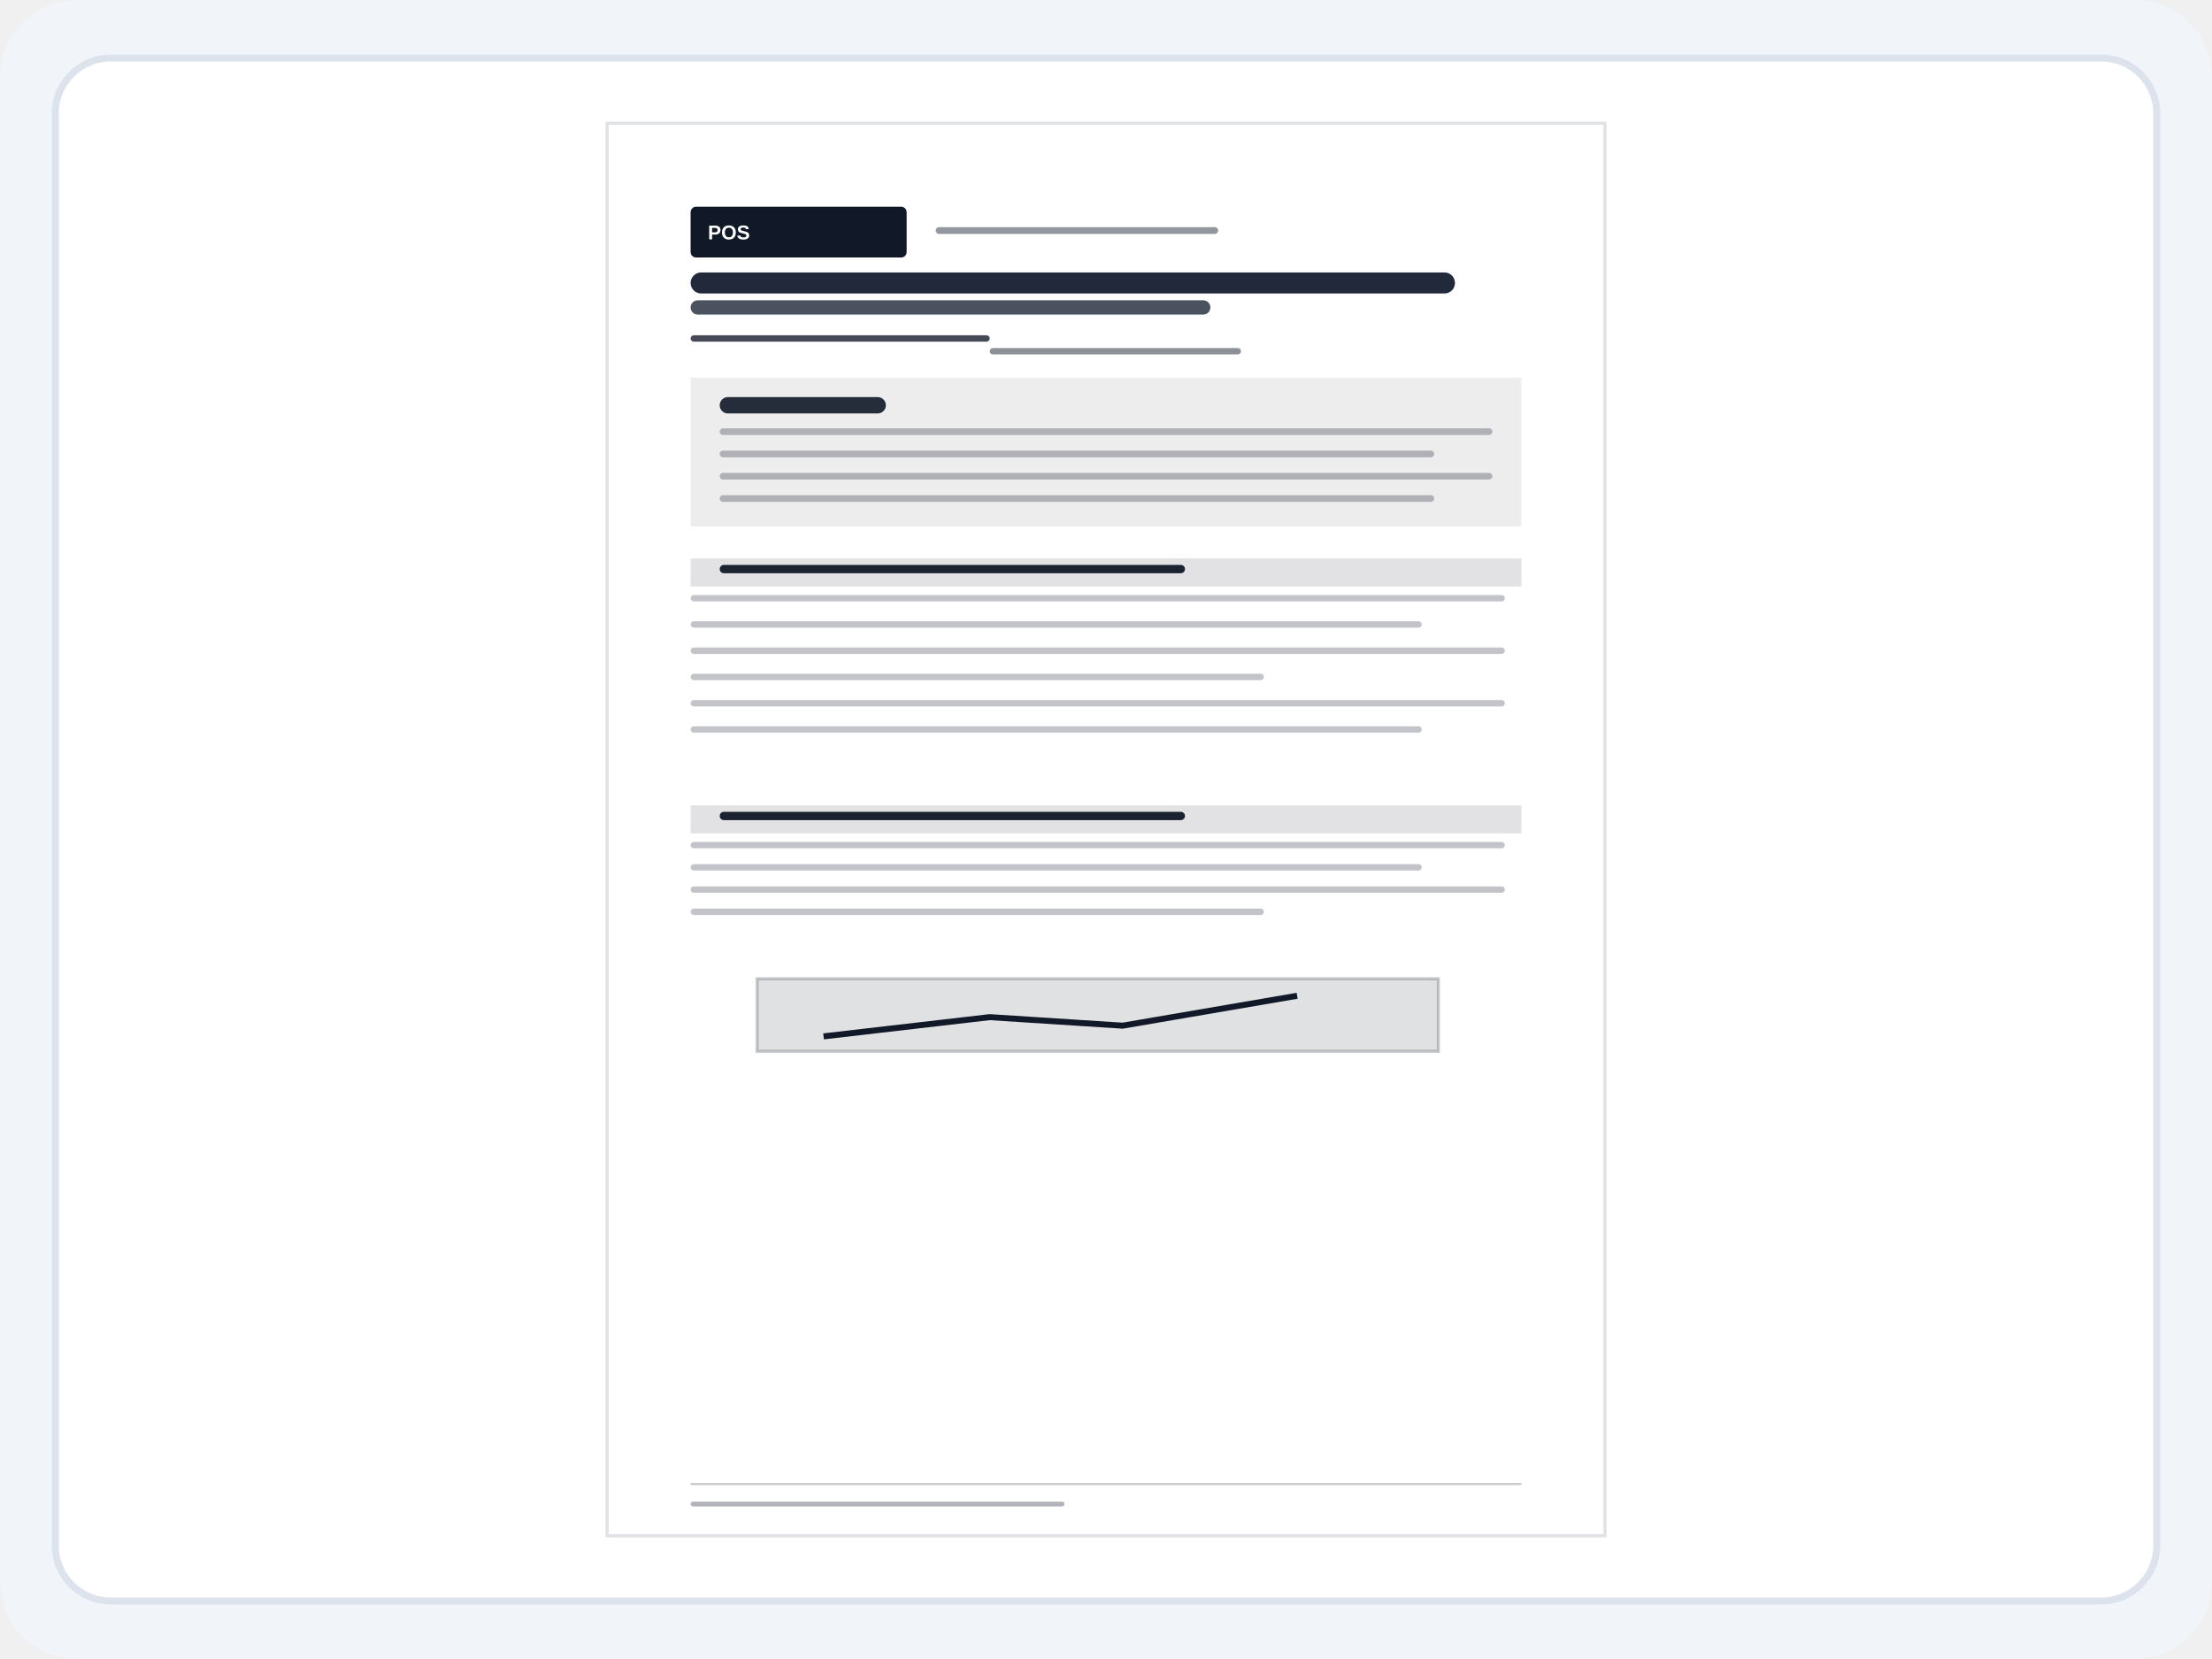
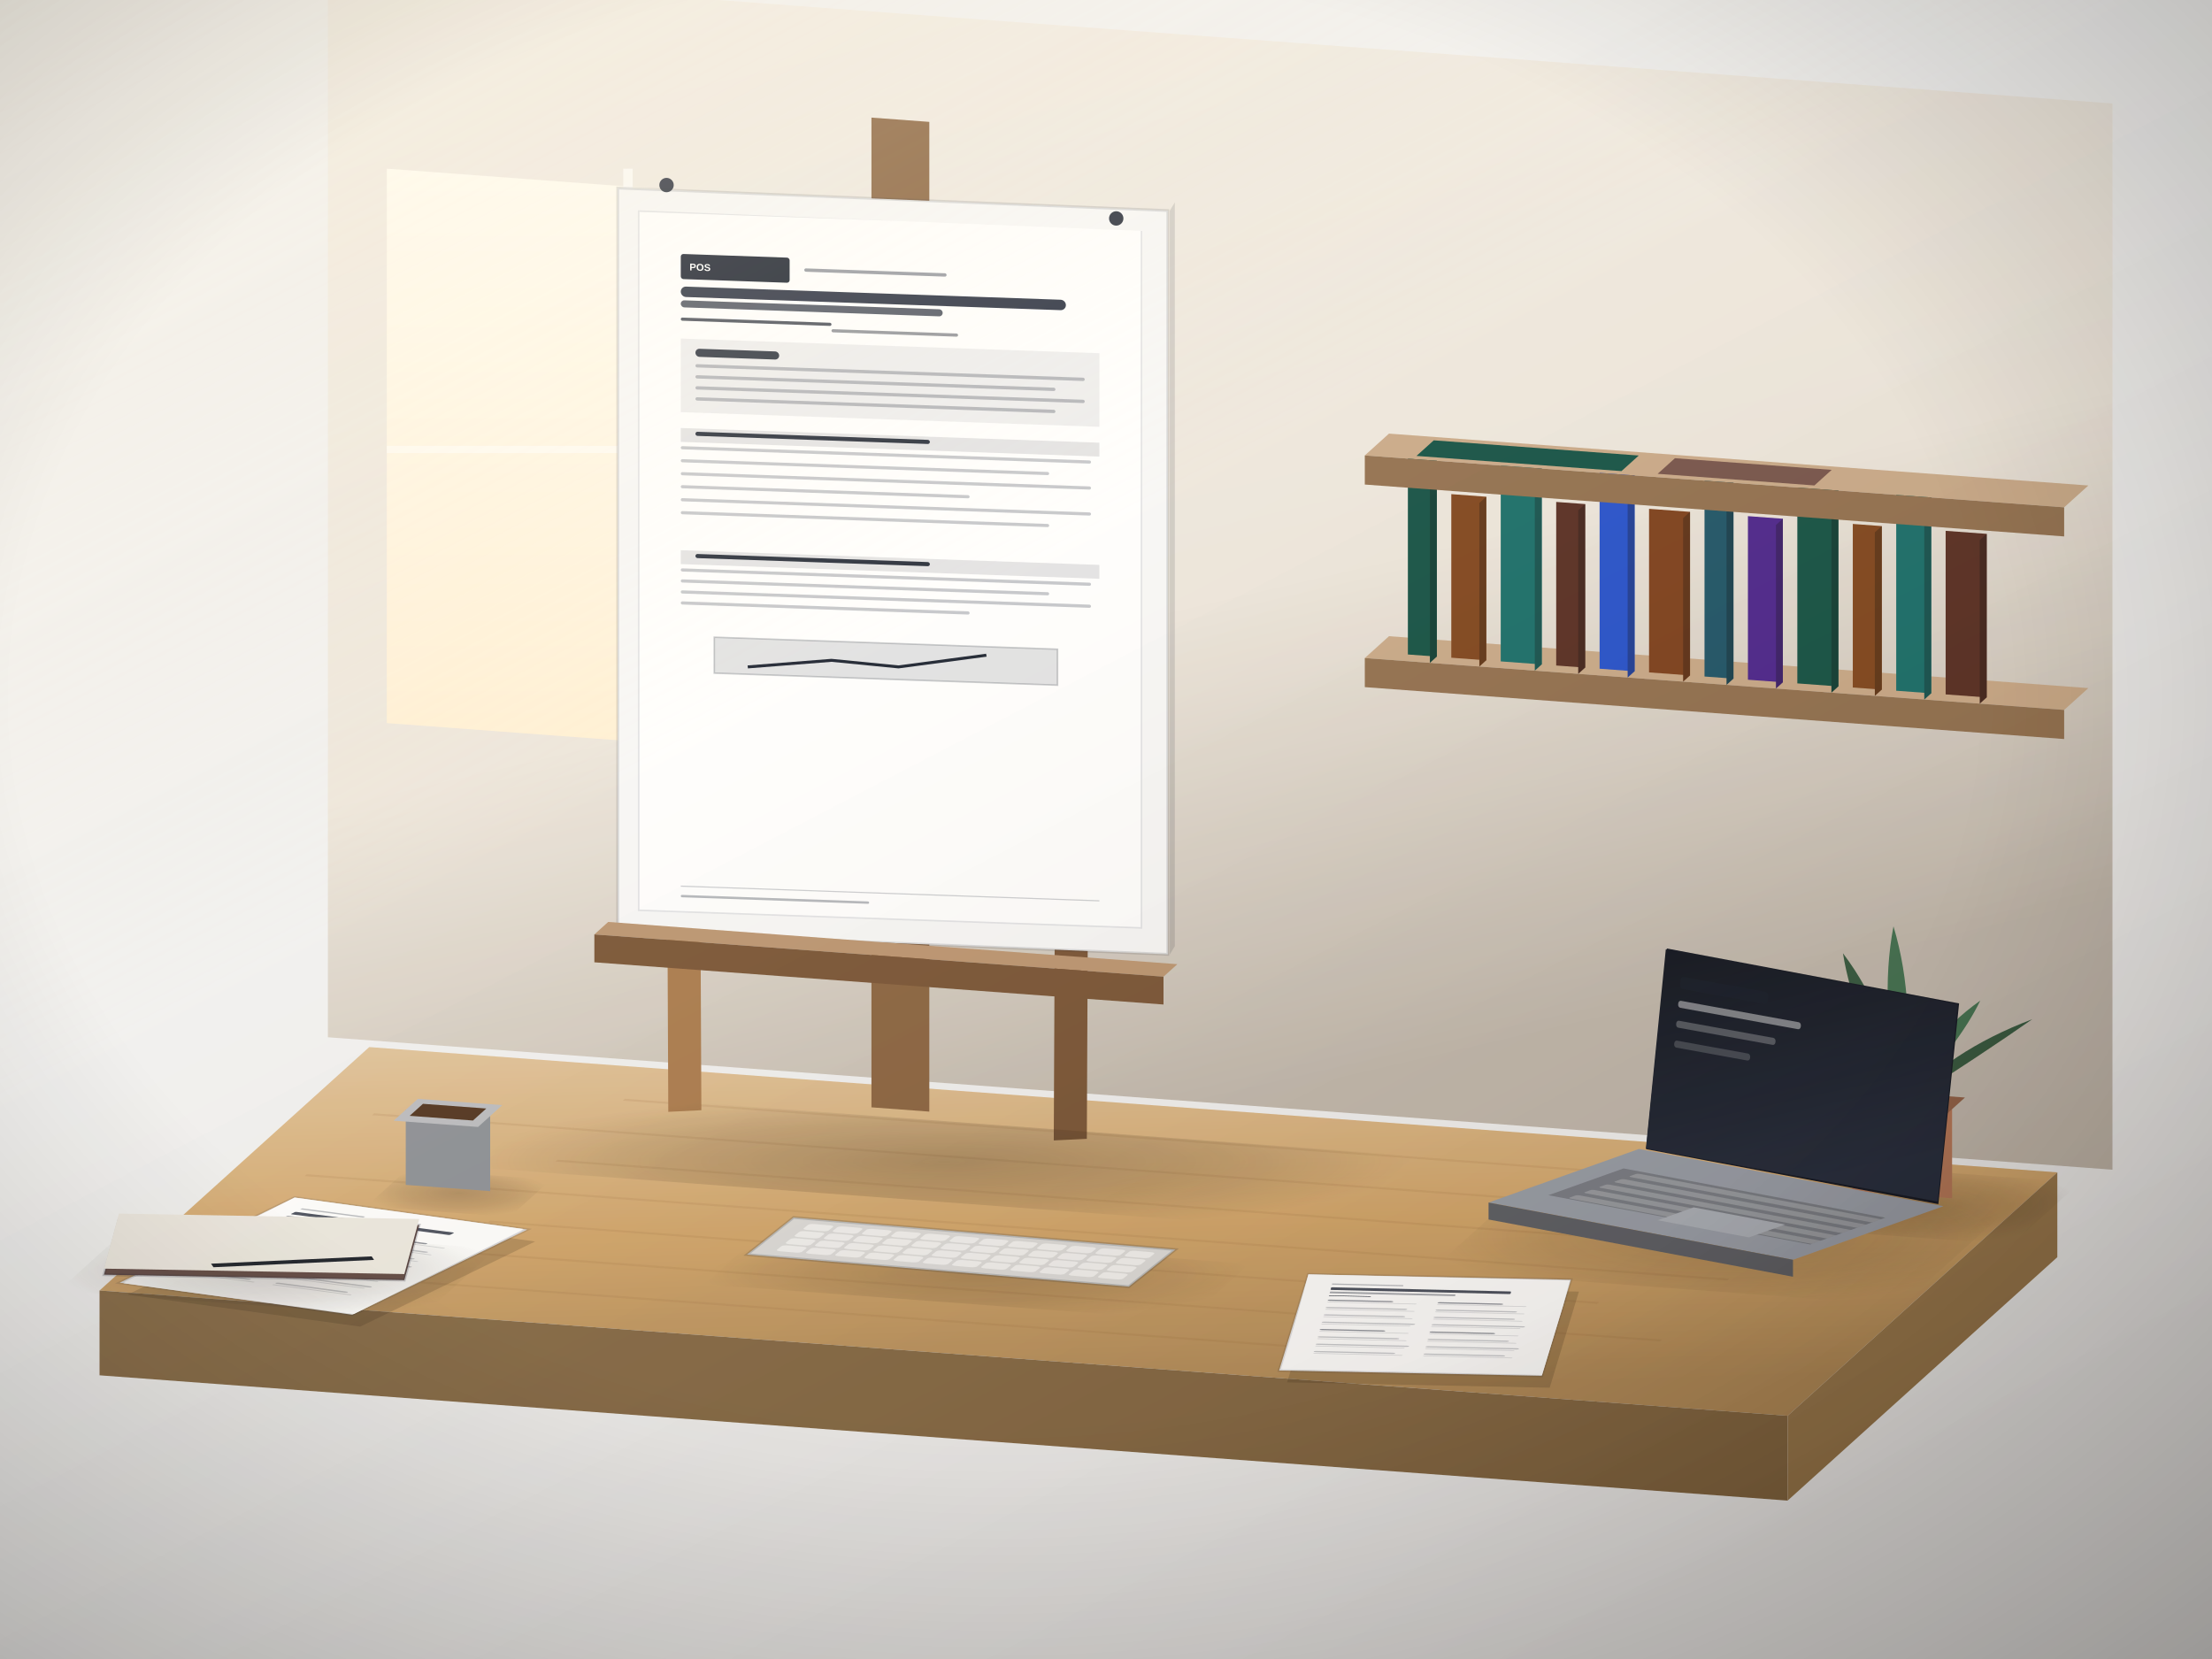
- <svg xmlns="http://www.w3.org/2000/svg" width="320" height="240" viewBox="0 0 320 240" role="img" aria-label="PoS Proceedings template preview" data-template-id="pos-proceedings">
-   <rect width="320" height="240" rx="11.2" fill="#F1F4F8" />
-   <rect x="8" y="8.4" width="304" height="223.2" rx="8" fill="#FFFFFF" stroke="#DCE3EC" />
-   <svg x="87.6" y="17.6" width="144.81" height="204.8" viewBox="0 0 320 452.57" preserveAspectRatio="none" aria-hidden="true">
-     <rect width="320" height="452.57" fill="#FFFFFF" />
-     <rect x="0.5" y="0.5" width="319" height="451.57" fill="none" stroke="#0F172A1f" />
-     <rect x="27.2" y="27.2" width="69.06" height="16.22" rx="1.74" fill="#111827" />
-     <text x="32.72" y="37.63" font-size="6.37" font-family="Arial, sans-serif" font-weight="700" fill="#FFFFFF">POS</text>
-     <rect x="105.55" y="33.72" width="90.3" height="2.17" rx="1.09" fill="#0F172A73" opacity="1" />
-     <rect x="27.2" y="48.2" width="244.35" height="6.73" rx="3.37" fill="#0F172A" opacity="0.92" />
-     <rect x="27.2" y="57.11" width="166.16" height="4.56" rx="2.28" fill="#0F172A" opacity="0.75" />
-     <rect x="27.2" y="68.29" width="95.62" height="2.04" rx="1.02" fill="#111827c7" opacity="1" />
-     <rect x="122.82" y="72.37" width="80.32" height="2.04" rx="1.02" fill="#1118277a" opacity="1" />
-     <rect x="27.2" y="81.87" width="265.6" height="47.52" fill="#11182713" />
-     <rect x="36.5" y="88.05" width="53.12" height="5.23" rx="2.61" fill="#111827" opacity="0.9" />
-     <rect x="36.5" y="98.03" width="247.01" height="2.14" rx="1.07" fill="#0F172A47" opacity="1" />
-     <rect x="36.5" y="105.16" width="228.42" height="2.14" rx="1.07" fill="#0F172A47" opacity="1" />
-     <rect x="36.5" y="112.28" width="247.01" height="2.14" rx="1.07" fill="#0F172A47" opacity="1" />
-     <rect x="36.5" y="119.41" width="228.42" height="2.14" rx="1.07" fill="#0F172A47" opacity="1" />
-     <rect x="27.2" y="139.64" width="265.6" height="8.96" fill="#1118271f" />
-     <rect x="36.5" y="141.7" width="148.74" height="2.66" rx="1.33" fill="#111827" opacity="0.95" />
-     <rect x="27.2" y="151.33" width="260.29" height="2.04" rx="1.02" fill="#0F172A40" opacity="1" />
-     <rect x="27.2" y="159.72" width="233.73" height="2.04" rx="1.02" fill="#0F172A40" opacity="1" />
-     <rect x="27.2" y="168.11" width="260.29" height="2.04" rx="1.02" fill="#0F172A40" opacity="1" />
-     <rect x="27.2" y="176.5" width="183.26" height="2.04" rx="1.02" fill="#0F172A40" opacity="1" />
-     <rect x="27.2" y="184.9" width="260.29" height="2.04" rx="1.02" fill="#0F172A40" opacity="1" />
-     <rect x="27.2" y="193.29" width="233.73" height="2.04" rx="1.02" fill="#0F172A40" opacity="1" />
-     <rect x="27.2" y="218.57" width="265.6" height="8.96" fill="#1118271f" />
-     <rect x="36.5" y="220.63" width="148.74" height="2.66" rx="1.33" fill="#111827" opacity="0.95" />
-     <rect x="27.2" y="230.26" width="260.29" height="2.04" rx="1.02" fill="#0F172A40" opacity="1" />
-     <rect x="27.2" y="237.36" width="233.73" height="2.04" rx="1.02" fill="#0F172A40" opacity="1" />
-     <rect x="27.2" y="244.47" width="260.29" height="2.04" rx="1.02" fill="#0F172A40" opacity="1" />
-     <rect x="27.2" y="251.57" width="183.26" height="2.04" rx="1.02" fill="#0F172A40" opacity="1" />
-     <rect x="48.45" y="273.98" width="217.79" height="23.22" fill="#11182721" stroke="#11182738" />
-     <path d="M69.7 292.42 L122.82 286.27 L165.31 289 L221.09 279.44" fill="none" stroke="#111827" stroke-width="1.92" />
-     <rect x="27.2" y="435.16" width="265.6" height="0.72" fill="#0F172A38" />
-     <rect x="27.2" y="441.15" width="119.52" height="1.54" rx="0.77" fill="#0F172A52" opacity="1" />
-   </svg>
+ <svg xmlns="http://www.w3.org/2000/svg" width="800" height="600" viewBox="0 0 800 600" role="img" aria-label="PoS Proceedings template preview" data-template-id="pos-proceedings">
+   <defs>
+     <linearGradient id="tp-pos-proceedings-wall-1" x1="0" y1="0" x2="0.35" y2="1">
+       <stop offset="0" stop-color="#f0ebe3" />
+       <stop offset="0.62" stop-color="#ece5db" />
+       <stop offset="1" stop-color="#bfb6ab" />
+     </linearGradient>
+     <linearGradient id="tp-pos-proceedings-window-2" x1="0" y1="0" x2="0" y2="1">
+       <stop offset="0" stop-color="#FFFCF2" />
+       <stop offset="1" stop-color="#FFEFD2" />
+     </linearGradient>
+     <linearGradient id="tp-pos-proceedings-desk-3" x1="0" y1="0" x2="0.15" y2="1">
+       <stop offset="0" stop-color="#e0c299" />
+       <stop offset="0.55" stop-color="#d0a265" />
+       <stop offset="1" stop-color="#af8855" />
+     </linearGradient>
+     <clipPath id="tp-pos-proceedings-grain-4">
+       <path d="M133.54 378.69 L744.06 424 L646.52 512.04 L36 466.73 Z" />
+     </clipPath>
+     <radialGradient id="tp-pos-proceedings-shadow-5" cx="0.5" cy="0.5" r="0.5">
+       <stop offset="0" stop-color="#22160A" stop-opacity="0.26" />
+       <stop offset="0.6" stop-color="#22160A" stop-opacity="0.13" />
+       <stop offset="1" stop-color="#22160A" stop-opacity="0" />
+     </radialGradient>
+     <clipPath id="tp-pos-proceedings-board-6">
+       <path d="M230.71 76.05 L414.42 83.58 L414.42 337.67 L230.71 330.14 Z" />
+     </clipPath>
+     <radialGradient id="tp-pos-proceedings-shadow-7" cx="0.5" cy="0.5" r="0.5">
+       <stop offset="0" stop-color="#22160A" stop-opacity="0.24" />
+       <stop offset="0.6" stop-color="#22160A" stop-opacity="0.12" />
+       <stop offset="1" stop-color="#22160A" stop-opacity="0" />
+     </radialGradient>
+     <radialGradient id="tp-pos-proceedings-shadow-8" cx="0.5" cy="0.5" r="0.5">
+       <stop offset="0" stop-color="#22160A" stop-opacity="0.22" />
+       <stop offset="0.6" stop-color="#22160A" stop-opacity="0.11" />
+       <stop offset="1" stop-color="#22160A" stop-opacity="0" />
+     </radialGradient>
+     <radialGradient id="tp-pos-proceedings-shadow-9" cx="0.5" cy="0.5" r="0.5">
+       <stop offset="0" stop-color="#22160A" stop-opacity="0.2" />
+       <stop offset="0.6" stop-color="#22160A" stop-opacity="0.1" />
+       <stop offset="1" stop-color="#22160A" stop-opacity="0" />
+     </radialGradient>
+     <clipPath id="tp-pos-proceedings-keys-10">
+       <path d="M587.18 422.58 L681.87 440.39 L654.68 450.08 L559.98 432.27 Z" />
+     </clipPath>
+     <clipPath id="tp-pos-proceedings-screen-11">
+       <path d="M602.46 343.37 L708.16 363.24 L700.66 435.82 L594.95 415.95 Z" />
+     </clipPath>
+     <linearGradient id="tp-pos-proceedings-page-12" x1="0" y1="1" x2="1" y2="0">
+       <stop offset="0" stop-color="#FFFFFF" />
+       <stop offset="1" stop-color="#ececee" />
+     </linearGradient>
+     <clipPath id="tp-pos-proceedings-sheet-13">
+       <path d="M106.56 433.11 L190.68 444.69 L127.42 475.48 L43.3 463.9 Z" />
+     </clipPath>
+     <linearGradient id="tp-pos-proceedings-page-14" x1="0" y1="1" x2="1" y2="0">
+       <stop offset="0" stop-color="#FFFFFF" />
+       <stop offset="1" stop-color="#ececee" />
+     </linearGradient>
+     <clipPath id="tp-pos-proceedings-sheet-15">
+       <path d="M473.2 460.89 L568.17 462.82 L557.6 497.59 L462.62 495.65 Z" />
+     </clipPath>
+     <radialGradient id="tp-pos-proceedings-shadow-16" cx="0.5" cy="0.5" r="0.5">
+       <stop offset="0" stop-color="#22160A" stop-opacity="0.2" />
+       <stop offset="0.6" stop-color="#22160A" stop-opacity="0.1" />
+       <stop offset="1" stop-color="#22160A" stop-opacity="0" />
+     </radialGradient>
+     <clipPath id="tp-pos-proceedings-keys-17">
+       <path d="M286.99 440.33 L425.05 451.94 L408.23 465.34 L270.16 453.73 Z" />
+     </clipPath>
+     <radialGradient id="tp-pos-proceedings-shadow-18" cx="0.5" cy="0.5" r="0.5">
+       <stop offset="0" stop-color="#22160A" stop-opacity="0.22" />
+       <stop offset="0.6" stop-color="#22160A" stop-opacity="0.11" />
+       <stop offset="1" stop-color="#22160A" stop-opacity="0" />
+     </radialGradient>
+     <linearGradient id="tp-pos-proceedings-warm-19" x1="0" y1="0" x2="0.7" y2="1">
+       <stop offset="0" stop-color="#FFF4DC" stop-opacity="0.42" />
+       <stop offset="0.45" stop-color="#FFF4DC" stop-opacity="0.1" />
+       <stop offset="1" stop-color="#3B2410" stop-opacity="0.14" />
+     </linearGradient>
+     <radialGradient id="tp-pos-proceedings-vignette-20" cx="0.45" cy="0.42" r="0.8">
+       <stop offset="0.55" stop-color="#000000" stop-opacity="0" />
+       <stop offset="1" stop-color="#000000" stop-opacity="0.28" />
+     </radialGradient>
+   </defs>
+   <path d="M118.59 375.14 L764 423.04 L764 37.42 L118.59 -10.48 Z" fill="url(#tp-pos-proceedings-wall-1)" />
+   <path d="M139.9 261.52 L314.33 274.47 L314.33 73.95 L139.9 61 Z" fill="url(#tp-pos-proceedings-window-2)" />
+   <rect x="225.41" y="61" width="3.4" height="200.52" fill="#FFFFFF" opacity="0.72" />
+   <rect x="139.9" y="161.26" width="174.43" height="2.6" fill="#FFFFFF" opacity="0.55" />
+   <path d="M502.35 230.09 L755.28 248.86 L746.53 256.76 L493.6 237.99 Z" fill="#c7a684" />
+   <path d="M493.6 248.51 L746.53 267.28 L746.53 256.76 L493.6 237.99 Z" fill="#8d6a48" />
+   <path d="M509.18 236.7 L519.64 237.48 L519.64 165.18 L509.18 164.4 Z" fill="#094a3d" />
+   <path d="M519.64 237.48 L517.14 239.74 L517.14 167.44 L519.64 165.18 Z" fill="#06352c" />
+   <path d="M524.88 237.87 L537.52 238.81 L537.52 179.65 L524.88 178.71 Z" fill="#7b3e14" />
+   <path d="M537.52 238.81 L535.02 241.07 L535.02 181.91 L537.52 179.65 Z" fill="#592d0e" />
+   <path d="M542.76 239.2 L557.58 240.3 L557.58 167.99 L542.76 166.89 Z" fill="#0f6864" />
+   <path d="M557.58 240.3 L555.08 242.55 L555.08 170.25 L557.58 167.99 Z" fill="#0b4b48" />
+   <path d="M562.82 240.69 L573.28 241.46 L573.28 182.3 L562.82 181.53 Z" fill="#51251a" />
+   <path d="M573.28 241.46 L570.78 243.72 L570.78 184.56 L573.28 182.3 Z" fill="#3a1b13" />
+   <path d="M578.52 241.85 L591.16 242.79 L591.16 170.49 L578.52 169.55 Z" fill="#1c4aca" />
+   <path d="M591.16 242.79 L588.66 245.05 L588.66 172.74 L591.16 170.49 Z" fill="#143591" />
+   <path d="M596.4 243.18 L611.22 244.28 L611.22 185.12 L596.4 184.02 Z" fill="#783813" />
+   <path d="M611.22 244.28 L608.72 246.54 L608.72 187.38 L611.22 185.12 Z" fill="#56280e" />
+   <path d="M616.46 244.67 L626.92 245.44 L626.92 173.14 L616.46 172.36 Z" fill="#144d62" />
+   <path d="M626.92 245.44 L624.42 247.7 L624.42 175.4 L626.92 173.14 Z" fill="#0e3747" />
+   <path d="M632.16 245.83 L644.8 246.77 L644.8 187.61 L632.16 186.67 Z" fill="#451c88" />
+   <path d="M644.8 246.77 L642.3 249.03 L642.3 189.87 L644.8 187.61 Z" fill="#321462" />
+   <path d="M650.03 247.16 L664.86 248.26 L664.86 175.96 L650.03 174.85 Z" fill="#094a3d" />
+   <path d="M664.86 248.26 L662.36 250.52 L662.36 178.21 L664.86 175.96 Z" fill="#06352c" />
+   <path d="M670.09 248.65 L680.56 249.42 L680.56 190.27 L670.09 189.49 Z" fill="#7b3e14" />
+   <path d="M680.56 249.42 L678.06 251.68 L678.06 192.52 L680.56 190.27 Z" fill="#592d0e" />
+   <path d="M685.79 249.81 L698.44 250.75 L698.44 178.45 L685.79 177.51 Z" fill="#0f6864" />
+   <path d="M698.44 250.75 L695.94 253.01 L695.94 180.7 L698.44 178.45 Z" fill="#0b4b48" />
+   <path d="M703.67 251.14 L718.5 252.24 L718.5 193.08 L703.67 191.98 Z" fill="#51251a" />
+   <path d="M718.5 252.24 L716 254.5 L716 195.34 L718.5 193.08 Z" fill="#3a1b13" />
+   <path d="M502.35 156.82 L755.28 175.59 L746.53 183.49 L493.6 164.72 Z" fill="#c7a684" />
+   <path d="M493.6 175.24 L746.53 194.01 L746.53 183.49 L493.6 164.72 Z" fill="#8d6a48" />
+   <path d="M518.54 159.25 L592.68 164.75 L586.42 170.39 L512.29 164.89 Z" fill="#094a3d" />
+   <path d="M605.76 165.72 L662.45 169.93 L656.2 175.57 L599.51 171.36 Z" fill="#704c43" />
+   <path d="M133.54 378.69 L744.06 424 L646.52 512.04 L36 466.73 Z" fill="url(#tp-pos-proceedings-desk-3)" />
+   <path d="M36 497.4 L646.52 542.71 L646.52 512.04 L36 466.73 Z" fill="#81643f" />
+   <path d="M646.52 542.71 L744.06 454.67 L744.06 424 L646.52 512.04 Z" fill="#967549" />
+   <g clip-path="url(#tp-pos-proceedings-grain-4)">
+     <g transform="matrix(4.36 0.32 -1.25 1.13 133.54 378.69)">
+       <rect x="24" y="9.75" width="92" height="0.6" fill="#8A5A2B" opacity="0.13" />
+       <rect x="6" y="19.5" width="118" height="0.6" fill="#8A5A2B" opacity="0.13" />
+       <rect x="24" y="29.25" width="92" height="0.6" fill="#8A5A2B" opacity="0.13" />
+       <rect x="6" y="39" width="118" height="0.6" fill="#8A5A2B" opacity="0.13" />
+       <rect x="24" y="48.75" width="92" height="0.6" fill="#8A5A2B" opacity="0.13" />
+       <rect x="6" y="58.5" width="118" height="0.6" fill="#8A5A2B" opacity="0.13" />
+       <rect x="24" y="68.25" width="92" height="0.6" fill="#8A5A2B" opacity="0.13" />
+     </g>
+   </g>
+   <path d="M241.7 402.11 L240.21 76.91 L252.18 76.34 L253.66 401.53 Z" fill="#a77647" />
+   <path d="M381.11 412.45 L382.59 87.48 L394.56 86.9 L393.07 411.88 Z" fill="#744e2e" />
+   <path d="M315.17 400.48 L315.17 42.53 L336.1 44.08 L336.1 402.03 Z" fill="#865e39" />
+   <path d="M201.62 395.08 L511.41 418.07 L481.4 445.16 L171.61 422.17 Z" fill="url(#tp-pos-proceedings-shadow-5)" />
+   <path d="M423.06 76.2 L424.9 73.18 L424.9 342.18 L423.06 345.19 Z" fill="#0F172A24" />
+   <path d="M223.41 68 L422.35 76.16 L422.35 345.15 L223.41 336.99 Z" fill="#f7f7f7" stroke="#0F172A24" />
+   <g clip-path="url(#tp-pos-proceedings-board-6)">
+     <g transform="matrix(0.57 0.02 0 0.56 230.71 76.05)">
+       <rect width="320" height="452.57" fill="#FFFFFF" />
+       <rect x="0.5" y="0.5" width="319" height="451.57" fill="none" stroke="#0F172A1f" />
+       <rect x="27.2" y="27.2" width="69.06" height="16.22" rx="1.74" fill="#111827" />
+       <text x="32.72" y="37.63" font-size="6.37" font-family="Arial, sans-serif" font-weight="700" fill="#FFFFFF">POS</text>
+       <rect x="105.55" y="33.72" width="90.3" height="2.17" rx="1.09" fill="#0F172A73" opacity="1" />
+       <rect x="27.2" y="48.2" width="244.35" height="6.73" rx="3.37" fill="#0F172A" opacity="0.92" />
+       <rect x="27.2" y="57.11" width="166.16" height="4.56" rx="2.28" fill="#0F172A" opacity="0.75" />
+       <rect x="27.2" y="68.29" width="95.62" height="2.04" rx="1.02" fill="#111827c7" opacity="1" />
+       <rect x="122.82" y="72.37" width="80.32" height="2.04" rx="1.02" fill="#1118277a" opacity="1" />
+       <rect x="27.2" y="81.87" width="265.6" height="47.52" fill="#11182713" />
+       <rect x="36.5" y="88.05" width="53.12" height="5.23" rx="2.61" fill="#111827" opacity="0.9" />
+       <rect x="36.5" y="98.03" width="247.01" height="2.14" rx="1.07" fill="#0F172A47" opacity="1" />
+       <rect x="36.5" y="105.16" width="228.42" height="2.14" rx="1.07" fill="#0F172A47" opacity="1" />
+       <rect x="36.5" y="112.28" width="247.01" height="2.14" rx="1.07" fill="#0F172A47" opacity="1" />
+       <rect x="36.5" y="119.41" width="228.42" height="2.14" rx="1.07" fill="#0F172A47" opacity="1" />
+       <rect x="27.2" y="139.64" width="265.6" height="8.96" fill="#1118271f" />
+       <rect x="36.5" y="141.7" width="148.74" height="2.66" rx="1.33" fill="#111827" opacity="0.95" />
+       <rect x="27.2" y="151.33" width="260.29" height="2.04" rx="1.02" fill="#0F172A40" opacity="1" />
+       <rect x="27.2" y="159.72" width="233.73" height="2.04" rx="1.02" fill="#0F172A40" opacity="1" />
+       <rect x="27.2" y="168.11" width="260.29" height="2.04" rx="1.02" fill="#0F172A40" opacity="1" />
+       <rect x="27.2" y="176.5" width="183.26" height="2.04" rx="1.02" fill="#0F172A40" opacity="1" />
+       <rect x="27.2" y="184.9" width="260.29" height="2.04" rx="1.02" fill="#0F172A40" opacity="1" />
+       <rect x="27.2" y="193.29" width="233.73" height="2.04" rx="1.02" fill="#0F172A40" opacity="1" />
+       <rect x="27.2" y="218.57" width="265.6" height="8.96" fill="#1118271f" />
+       <rect x="36.5" y="220.63" width="148.74" height="2.66" rx="1.33" fill="#111827" opacity="0.95" />
+       <rect x="27.2" y="230.26" width="260.29" height="2.04" rx="1.02" fill="#0F172A40" opacity="1" />
+       <rect x="27.2" y="237.36" width="233.73" height="2.04" rx="1.02" fill="#0F172A40" opacity="1" />
+       <rect x="27.2" y="244.47" width="260.29" height="2.04" rx="1.02" fill="#0F172A40" opacity="1" />
+       <rect x="27.2" y="251.57" width="183.26" height="2.04" rx="1.02" fill="#0F172A40" opacity="1" />
+       <rect x="48.45" y="273.98" width="217.79" height="23.22" fill="#11182721" stroke="#11182738" />
+       <path d="M69.7 292.42 L122.82 286.27 L165.31 289 L221.09 279.44" fill="none" stroke="#111827" stroke-width="1.92" />
+       <rect x="27.2" y="435.16" width="265.6" height="0.72" fill="#0F172A38" />
+       <rect x="27.2" y="441.15" width="119.52" height="1.54" rx="0.77" fill="#0F172A52" opacity="1" />
+     </g>
+   </g>
+   <circle cx="241.06" cy="66.93" r="2.6" fill="#111827eb" />
+   <circle cx="403.7" cy="79" r="2.6" fill="#111827eb" />
+   <path d="M214.96 337.95 L420.8 353.23 L425.8 348.71 L219.96 333.43 Z" fill="#b9916c" />
+   <path d="M214.96 348.03 L420.8 363.3 L420.8 353.23 L214.96 337.95 Z" fill="#744e2e" />
+   <path d="M658.4 420.73 L752.28 427.69 L727.43 450.12 L633.55 443.16 Z" fill="url(#tp-pos-proceedings-shadow-7)" />
+   <path d="M669.89 430.71 L706 433.39 L706 401.14 L669.89 398.46 Z" fill="#b27354" />
+   <path d="M674.55 394.25 L710.66 396.93 L701.34 405.34 L665.23 402.66 Z" fill="#8e5c43" />
+   <path d="M687.94 399.8 Q662.48 382.67 651.03 373.55 Q676.48 382.67 687.94 399.8" fill="#294f35" opacity="0.96" />
+   <path d="M687.94 399.8 Q664.55 375.15 655.15 358.49 Q678.55 375.15 687.94 399.8" fill="#366947" opacity="0.96" />
+   <path d="M687.94 399.8 Q670.23 368.28 666.53 344.75 Q684.23 368.28 687.94 399.8" fill="#294f35" opacity="0.96" />
+   <path d="M687.94 399.8 Q679.37 363.41 684.8 335.03 Q693.37 363.41 687.94 399.8" fill="#366947" opacity="0.96" />
+   <path d="M687.94 399.8 Q686.41 376.84 698.88 361.88 Q700.41 376.84 687.94 399.8" fill="#294f35" opacity="0.96" />
+   <path d="M687.94 399.8 Q695.06 376.85 716.17 361.9 Q709.06 376.85 687.94 399.8" fill="#366947" opacity="0.96" />
+   <path d="M687.94 399.8 Q704.48 380.21 735.01 368.61 Q718.48 380.21 687.94 399.8" fill="#294f35" opacity="0.96" />
+   <path d="M147.36 422.85 L199.25 426.7 L184.37 440.13 L132.48 436.28 Z" fill="url(#tp-pos-proceedings-shadow-8)" />
+   <path d="M146.75 428.53 L177.28 430.79 L177.28 403.63 L146.75 401.36 Z" fill="#888c93" />
+   <path d="M151.13 397.41 L181.65 399.68 L172.9 407.58 L142.37 405.31 Z" fill="#b8babe" />
+   <path d="M152.97 399.21 L175.87 400.91 L171.05 405.25 L148.16 403.55 Z" fill="#4A2C16" />
+   <path d="M165.49 416.73 q10 -3 10 4.5 q0 6.5 -10 3" fill="none" stroke="#888c93" stroke-width="2.4" />
+   <path d="M558.45 422.61 L728.52 435.23 L687.71 472.07 L517.63 459.45 Z" fill="url(#tp-pos-proceedings-shadow-9)" />
+   <path d="M592.75 415.53 L702.86 436.24 L648.46 455.62 L538.36 434.91 Z" fill="#949aa5" />
+   <path d="M538.36 434.91 L648.46 455.62 L648.46 461.75 L538.36 441.05 Z" fill="#565960" />
+   <path d="M587.18 422.58 L681.87 440.39 L654.68 450.08 L559.98 432.27 Z" fill="#737881" />
+   <g clip-path="url(#tp-pos-proceedings-keys-10)">
+     <g transform="matrix(3.67 0.69 -2.67 0.95 587.18 422.58)">
+       <rect x="1.8" y="0.61" width="26.4" height="1.22" rx="0.24" fill="#FFFFFF" opacity="0.22" />
+       <rect x="1.8" y="2.65" width="26.4" height="1.22" rx="0.24" fill="#FFFFFF" opacity="0.22" />
+       <rect x="1.8" y="4.69" width="26.4" height="1.22" rx="0.24" fill="#FFFFFF" opacity="0.22" />
+       <rect x="1.8" y="6.73" width="26.4" height="1.22" rx="0.24" fill="#FFFFFF" opacity="0.22" />
+       <rect x="1.8" y="8.77" width="26.4" height="1.22" rx="0.24" fill="#FFFFFF" opacity="0.22" />
+     </g>
+   </g>
+   <path d="M612.56 436.66 L645.59 442.87 L632.53 447.52 L599.5 441.31 Z" fill="#a7acb5" />
+   <path d="M602.83 343.03 L708.53 362.9 L701.03 435.49 L595.33 415.61 Z" fill="#0b101d" />
+   <g clip-path="url(#tp-pos-proceedings-screen-11)">
+     <g transform="matrix(0.33 0.06 -0.04 0.4 602.46 343.37)">
+       <defs>
+         <linearGradient id="neutral-screen-320" x1="0" y1="0" x2="0.6" y2="1">
+           <stop offset="0" stop-color="#090e19" />
+           <stop offset="1" stop-color="#1d2537" />
+         </linearGradient>
+       </defs>
+       <rect width="320" height="180" fill="url(#neutral-screen-320)" />
+       <rect x="19.2" y="21.6" width="96" height="10.8" rx="3.6" fill="#11182780" />
+       <rect x="19.2" y="43.2" width="134.4" height="6.3" rx="2.7" fill="#FFFFFF" opacity="0.45" />
+       <rect x="19.2" y="61.2" width="108.8" height="6.3" rx="2.7" fill="#FFFFFF" opacity="0.26" />
+       <rect x="19.2" y="79.2" width="83.2" height="6.3" rx="2.7" fill="#FFFFFF" opacity="0.18" />
+     </g>
+   </g>
+   <path d="M109.42 437.42 L193.54 449 L130.28 479.79 L46.16 468.21 Z" fill="#2417082e" />
+   <path d="M106.56 433.11 L190.68 444.69 L127.42 475.48 L43.3 463.9 Z" fill="url(#tp-pos-proceedings-page-12)" stroke="#0F172A1f" />
+   <g clip-path="url(#tp-pos-proceedings-sheet-13)">
+     <g transform="matrix(0.38 0.05 -0.2 0.1 106.56 433.11)">
+       <rect width="220" height="311.14" fill="#FFFFFF" />
+       <rect x="22" y="28" width="59.84" height="3.73" fill="#0F172A" opacity="0.3" />
+       <rect x="22" y="40.45" width="151.36" height="8.71" rx="1.24" fill="#0F172A" opacity="0.78" />
+       <rect x="22" y="54.45" width="105.6" height="5.6" rx="0.93" fill="#0F172A" opacity="0.38" />
+       <rect x="22" y="66.9" width="35.2" height="1.87" fill="#111827d9" />
+       <rect x="22" y="80.9" width="55.18" height="3.86" rx="1.93" fill="#0F172A" opacity="0.48" />
+       <rect x="22" y="87.65" width="75.24" height="2.31" rx="1.16" fill="#0F172A" opacity="0.15" />
+       <rect x="22" y="105.01" width="68.55" height="3.86" rx="1.93" fill="#0F172A" opacity="0.24" />
+       <rect x="22" y="111.76" width="75.24" height="2.31" rx="1.16" fill="#0F172A" opacity="0.15" />
+       <rect x="22" y="129.12" width="68.55" height="3.86" rx="1.93" fill="#0F172A" opacity="0.24" />
+       <rect x="22" y="135.88" width="75.24" height="2.31" rx="1.16" fill="#0F172A" opacity="0.15" />
+       <rect x="22" y="153.24" width="78.58" height="3.86" rx="1.93" fill="#0F172A" opacity="0.24" />
+       <rect x="22" y="159.99" width="75.24" height="2.31" rx="1.16" fill="#0F172A" opacity="0.15" />
+       <rect x="22" y="177.35" width="55.18" height="3.86" rx="1.93" fill="#0F172A" opacity="0.48" />
+       <rect x="22" y="184.1" width="75.24" height="2.31" rx="1.16" fill="#0F172A" opacity="0.15" />
+       <rect x="22" y="201.47" width="68.55" height="3.86" rx="1.93" fill="#0F172A" opacity="0.24" />
+       <rect x="22" y="208.22" width="75.24" height="2.31" rx="1.16" fill="#0F172A" opacity="0.15" />
+       <rect x="22" y="225.58" width="78.58" height="3.86" rx="1.93" fill="#0F172A" opacity="0.24" />
+       <rect x="22" y="232.33" width="75.24" height="2.31" rx="1.16" fill="#0F172A" opacity="0.15" />
+       <rect x="22" y="249.69" width="68.55" height="3.86" rx="1.93" fill="#0F172A" opacity="0.24" />
+       <rect x="22" y="256.44" width="75.24" height="2.31" rx="1.16" fill="#0F172A" opacity="0.15" />
+       <rect x="114.4" y="80.9" width="55.18" height="3.86" rx="1.93" fill="#0F172A" opacity="0.48" />
+       <rect x="114.4" y="87.65" width="75.24" height="2.31" rx="1.16" fill="#0F172A" opacity="0.15" />
+       <rect x="114.4" y="105.01" width="68.55" height="3.86" rx="1.93" fill="#0F172A" opacity="0.24" />
+       <rect x="114.4" y="111.76" width="75.24" height="2.31" rx="1.16" fill="#0F172A" opacity="0.15" />
+       <rect x="114.4" y="129.12" width="68.55" height="3.86" rx="1.93" fill="#0F172A" opacity="0.24" />
+       <rect x="114.4" y="135.88" width="75.24" height="2.31" rx="1.16" fill="#0F172A" opacity="0.15" />
+       <rect x="114.4" y="153.24" width="78.58" height="3.86" rx="1.93" fill="#0F172A" opacity="0.24" />
+       <rect x="114.4" y="159.99" width="75.24" height="2.31" rx="1.16" fill="#0F172A" opacity="0.15" />
+       <rect x="114.4" y="177.35" width="55.18" height="3.86" rx="1.93" fill="#0F172A" opacity="0.48" />
+       <rect x="114.4" y="184.1" width="75.24" height="2.31" rx="1.16" fill="#0F172A" opacity="0.15" />
+       <rect x="114.4" y="201.47" width="68.55" height="3.86" rx="1.93" fill="#0F172A" opacity="0.24" />
+       <rect x="114.4" y="208.22" width="75.24" height="2.31" rx="1.16" fill="#0F172A" opacity="0.15" />
+       <rect x="114.4" y="225.58" width="78.58" height="3.86" rx="1.93" fill="#0F172A" opacity="0.24" />
+       <rect x="114.4" y="232.33" width="75.24" height="2.31" rx="1.16" fill="#0F172A" opacity="0.15" />
+       <rect x="114.4" y="249.69" width="68.55" height="3.86" rx="1.93" fill="#0F172A" opacity="0.24" />
+       <rect x="114.4" y="256.44" width="75.24" height="2.31" rx="1.16" fill="#0F172A" opacity="0.15" />
+     </g>
+   </g>
+   <path d="M476.06 465.19 L571.03 467.13 L560.46 501.89 L465.49 499.96 Z" fill="#2417082e" />
+   <path d="M473.2 460.89 L568.17 462.82 L557.6 497.59 L462.62 495.65 Z" fill="url(#tp-pos-proceedings-page-14)" stroke="#0F172A1f" />
+   <g clip-path="url(#tp-pos-proceedings-sheet-15)">
+     <g transform="matrix(0.43 0.01 -0.03 0.11 473.2 460.89)">
+       <rect width="220" height="311.14" fill="#FFFFFF" />
+       <rect x="22" y="28" width="59.84" height="3.73" fill="#0F172A" opacity="0.3" />
+       <rect x="22" y="40.45" width="151.36" height="8.71" rx="1.24" fill="#0F172A" opacity="0.78" />
+       <rect x="22" y="54.45" width="105.6" height="5.6" rx="0.93" fill="#0F172A" opacity="0.38" />
+       <rect x="22" y="66.9" width="35.2" height="1.87" fill="#111827d9" />
+       <rect x="22" y="80.9" width="55.18" height="3.86" rx="1.93" fill="#0F172A" opacity="0.48" />
+       <rect x="22" y="87.65" width="75.24" height="2.31" rx="1.16" fill="#0F172A" opacity="0.15" />
+       <rect x="22" y="105.01" width="68.55" height="3.86" rx="1.93" fill="#0F172A" opacity="0.24" />
+       <rect x="22" y="111.76" width="75.24" height="2.31" rx="1.16" fill="#0F172A" opacity="0.15" />
+       <rect x="22" y="129.12" width="68.55" height="3.86" rx="1.93" fill="#0F172A" opacity="0.24" />
+       <rect x="22" y="135.88" width="75.24" height="2.31" rx="1.16" fill="#0F172A" opacity="0.15" />
+       <rect x="22" y="153.24" width="78.58" height="3.86" rx="1.93" fill="#0F172A" opacity="0.24" />
+       <rect x="22" y="159.99" width="75.24" height="2.31" rx="1.16" fill="#0F172A" opacity="0.15" />
+       <rect x="22" y="177.35" width="55.18" height="3.86" rx="1.93" fill="#0F172A" opacity="0.48" />
+       <rect x="22" y="184.1" width="75.24" height="2.31" rx="1.16" fill="#0F172A" opacity="0.15" />
+       <rect x="22" y="201.47" width="68.55" height="3.86" rx="1.93" fill="#0F172A" opacity="0.24" />
+       <rect x="22" y="208.22" width="75.24" height="2.31" rx="1.16" fill="#0F172A" opacity="0.15" />
+       <rect x="22" y="225.58" width="78.58" height="3.86" rx="1.93" fill="#0F172A" opacity="0.24" />
+       <rect x="22" y="232.33" width="75.24" height="2.31" rx="1.16" fill="#0F172A" opacity="0.15" />
+       <rect x="22" y="249.69" width="68.55" height="3.86" rx="1.93" fill="#0F172A" opacity="0.24" />
+       <rect x="22" y="256.44" width="75.24" height="2.31" rx="1.16" fill="#0F172A" opacity="0.15" />
+       <rect x="114.4" y="80.9" width="55.18" height="3.86" rx="1.93" fill="#0F172A" opacity="0.48" />
+       <rect x="114.4" y="87.65" width="75.24" height="2.31" rx="1.16" fill="#0F172A" opacity="0.15" />
+       <rect x="114.4" y="105.01" width="68.55" height="3.86" rx="1.93" fill="#0F172A" opacity="0.24" />
+       <rect x="114.4" y="111.76" width="75.24" height="2.31" rx="1.16" fill="#0F172A" opacity="0.15" />
+       <rect x="114.4" y="129.12" width="68.55" height="3.86" rx="1.93" fill="#0F172A" opacity="0.24" />
+       <rect x="114.4" y="135.88" width="75.24" height="2.31" rx="1.16" fill="#0F172A" opacity="0.15" />
+       <rect x="114.4" y="153.24" width="78.58" height="3.86" rx="1.93" fill="#0F172A" opacity="0.24" />
+       <rect x="114.4" y="159.99" width="75.24" height="2.31" rx="1.16" fill="#0F172A" opacity="0.15" />
+       <rect x="114.4" y="177.35" width="55.18" height="3.86" rx="1.93" fill="#0F172A" opacity="0.48" />
+       <rect x="114.4" y="184.1" width="75.24" height="2.31" rx="1.16" fill="#0F172A" opacity="0.15" />
+       <rect x="114.4" y="201.47" width="68.55" height="3.86" rx="1.93" fill="#0F172A" opacity="0.24" />
+       <rect x="114.4" y="208.22" width="75.24" height="2.31" rx="1.16" fill="#0F172A" opacity="0.15" />
+       <rect x="114.4" y="225.58" width="78.58" height="3.86" rx="1.93" fill="#0F172A" opacity="0.24" />
+       <rect x="114.4" y="232.33" width="75.24" height="2.31" rx="1.16" fill="#0F172A" opacity="0.15" />
+       <rect x="114.4" y="249.69" width="68.55" height="3.86" rx="1.93" fill="#0F172A" opacity="0.24" />
+       <rect x="114.4" y="256.44" width="75.24" height="2.31" rx="1.16" fill="#0F172A" opacity="0.15" />
+     </g>
+   </g>
+   <path d="M277.36 444.16 L451.8 457.11 L429.29 477.42 L254.86 464.48 Z" fill="url(#tp-pos-proceedings-shadow-16)" />
+   <path d="M286.99 440.33 L425.05 451.94 L408.23 465.34 L270.16 453.73 Z" fill="#dbdad8" stroke="#0F172A2e" />
+   <g clip-path="url(#tp-pos-proceedings-keys-17)">
+     <g transform="matrix(4.31 0.36 -1.4 1.12 286.99 440.33)">
+       <rect x="1.8" y="1.4" width="2.1" height="1.9" rx="0.4" fill="#FFFFFF" opacity="0.6" />
+       <rect x="4.25" y="1.4" width="2.1" height="1.9" rx="0.4" fill="#FFFFFF" opacity="0.6" />
+       <rect x="6.7" y="1.4" width="2.1" height="1.9" rx="0.4" fill="#FFFFFF" opacity="0.6" />
+       <rect x="9.15" y="1.4" width="2.1" height="1.9" rx="0.4" fill="#FFFFFF" opacity="0.6" />
+       <rect x="11.6" y="1.4" width="2.1" height="1.9" rx="0.4" fill="#FFFFFF" opacity="0.6" />
+       <rect x="14.05" y="1.4" width="2.1" height="1.9" rx="0.4" fill="#FFFFFF" opacity="0.6" />
+       <rect x="16.5" y="1.4" width="2.1" height="1.9" rx="0.4" fill="#FFFFFF" opacity="0.6" />
+       <rect x="18.95" y="1.4" width="2.1" height="1.9" rx="0.4" fill="#FFFFFF" opacity="0.6" />
+       <rect x="21.4" y="1.4" width="2.1" height="1.9" rx="0.4" fill="#FFFFFF" opacity="0.6" />
+       <rect x="23.85" y="1.4" width="2.1" height="1.9" rx="0.4" fill="#FFFFFF" opacity="0.6" />
+       <rect x="26.3" y="1.4" width="2.1" height="1.9" rx="0.4" fill="#FFFFFF" opacity="0.6" />
+       <rect x="28.75" y="1.4" width="2.1" height="1.9" rx="0.4" fill="#FFFFFF" opacity="0.6" />
+       <rect x="1.8" y="3.7" width="2.1" height="1.9" rx="0.4" fill="#FFFFFF" opacity="0.6" />
+       <rect x="4.25" y="3.7" width="2.1" height="1.9" rx="0.4" fill="#FFFFFF" opacity="0.6" />
+       <rect x="6.7" y="3.7" width="2.1" height="1.9" rx="0.4" fill="#FFFFFF" opacity="0.6" />
+       <rect x="9.15" y="3.7" width="2.1" height="1.9" rx="0.4" fill="#FFFFFF" opacity="0.6" />
+       <rect x="11.6" y="3.7" width="2.1" height="1.9" rx="0.4" fill="#FFFFFF" opacity="0.6" />
+       <rect x="14.05" y="3.7" width="2.1" height="1.9" rx="0.4" fill="#FFFFFF" opacity="0.6" />
+       <rect x="16.5" y="3.7" width="2.1" height="1.9" rx="0.4" fill="#FFFFFF" opacity="0.6" />
+       <rect x="18.95" y="3.7" width="2.1" height="1.9" rx="0.4" fill="#FFFFFF" opacity="0.6" />
+       <rect x="21.4" y="3.7" width="2.1" height="1.9" rx="0.4" fill="#FFFFFF" opacity="0.6" />
+       <rect x="23.85" y="3.7" width="2.1" height="1.9" rx="0.4" fill="#FFFFFF" opacity="0.6" />
+       <rect x="26.3" y="3.7" width="2.1" height="1.9" rx="0.4" fill="#FFFFFF" opacity="0.6" />
+       <rect x="28.75" y="3.7" width="2.1" height="1.9" rx="0.4" fill="#FFFFFF" opacity="0.6" />
+       <rect x="1.8" y="6" width="2.1" height="1.9" rx="0.4" fill="#FFFFFF" opacity="0.6" />
+       <rect x="4.25" y="6" width="2.1" height="1.9" rx="0.4" fill="#FFFFFF" opacity="0.6" />
+       <rect x="6.7" y="6" width="2.1" height="1.9" rx="0.4" fill="#FFFFFF" opacity="0.6" />
+       <rect x="9.15" y="6" width="2.1" height="1.9" rx="0.4" fill="#FFFFFF" opacity="0.6" />
+       <rect x="11.6" y="6" width="2.1" height="1.9" rx="0.4" fill="#FFFFFF" opacity="0.6" />
+       <rect x="14.05" y="6" width="2.1" height="1.9" rx="0.4" fill="#FFFFFF" opacity="0.6" />
+       <rect x="16.5" y="6" width="2.1" height="1.9" rx="0.4" fill="#FFFFFF" opacity="0.6" />
+       <rect x="18.95" y="6" width="2.1" height="1.9" rx="0.4" fill="#FFFFFF" opacity="0.6" />
+       <rect x="21.4" y="6" width="2.1" height="1.9" rx="0.4" fill="#FFFFFF" opacity="0.6" />
+       <rect x="23.85" y="6" width="2.1" height="1.9" rx="0.4" fill="#FFFFFF" opacity="0.6" />
+       <rect x="26.3" y="6" width="2.1" height="1.9" rx="0.4" fill="#FFFFFF" opacity="0.6" />
+       <rect x="28.75" y="6" width="2.1" height="1.9" rx="0.4" fill="#FFFFFF" opacity="0.6" />
+       <rect x="1.8" y="8.3" width="2.1" height="1.9" rx="0.4" fill="#FFFFFF" opacity="0.6" />
+       <rect x="4.25" y="8.3" width="2.1" height="1.9" rx="0.4" fill="#FFFFFF" opacity="0.6" />
+       <rect x="6.7" y="8.3" width="2.1" height="1.9" rx="0.4" fill="#FFFFFF" opacity="0.6" />
+       <rect x="9.15" y="8.3" width="2.1" height="1.9" rx="0.4" fill="#FFFFFF" opacity="0.6" />
+       <rect x="11.6" y="8.3" width="2.1" height="1.9" rx="0.4" fill="#FFFFFF" opacity="0.6" />
+       <rect x="14.05" y="8.3" width="2.1" height="1.9" rx="0.4" fill="#FFFFFF" opacity="0.6" />
+       <rect x="16.5" y="8.3" width="2.1" height="1.9" rx="0.4" fill="#FFFFFF" opacity="0.6" />
+       <rect x="18.95" y="8.3" width="2.1" height="1.9" rx="0.4" fill="#FFFFFF" opacity="0.6" />
+       <rect x="21.4" y="8.3" width="2.1" height="1.9" rx="0.4" fill="#FFFFFF" opacity="0.6" />
+       <rect x="23.85" y="8.3" width="2.1" height="1.9" rx="0.4" fill="#FFFFFF" opacity="0.6" />
+       <rect x="26.3" y="8.3" width="2.1" height="1.9" rx="0.4" fill="#FFFFFF" opacity="0.6" />
+       <rect x="28.75" y="8.3" width="2.1" height="1.9" rx="0.4" fill="#FFFFFF" opacity="0.6" />
+     </g>
+   </g>
+   <path d="M48.68 441.98 L179.5 451.69 L151.99 476.52 L21.17 466.81 Z" fill="url(#tp-pos-proceedings-shadow-18)" />
+   <path d="M43 441.1 L151.61 443.06 L146.23 462.98 L37.62 461.01 Z" fill="#5a413c" stroke="#0F172A33" />
+   <path d="M43 438.91 L151.61 440.87 L146.23 460.78 L37.62 458.82 Z" fill="#ece8e0" />
+   <path d="M76.33 457.03 L134.41 454.38 L135.28 455.66 L77.2 458.31 Z" fill="#111620" />
+   <rect width="800" height="600" fill="url(#tp-pos-proceedings-warm-19)" />
+   <rect width="800" height="600" fill="url(#tp-pos-proceedings-vignette-20)" />
</svg>
